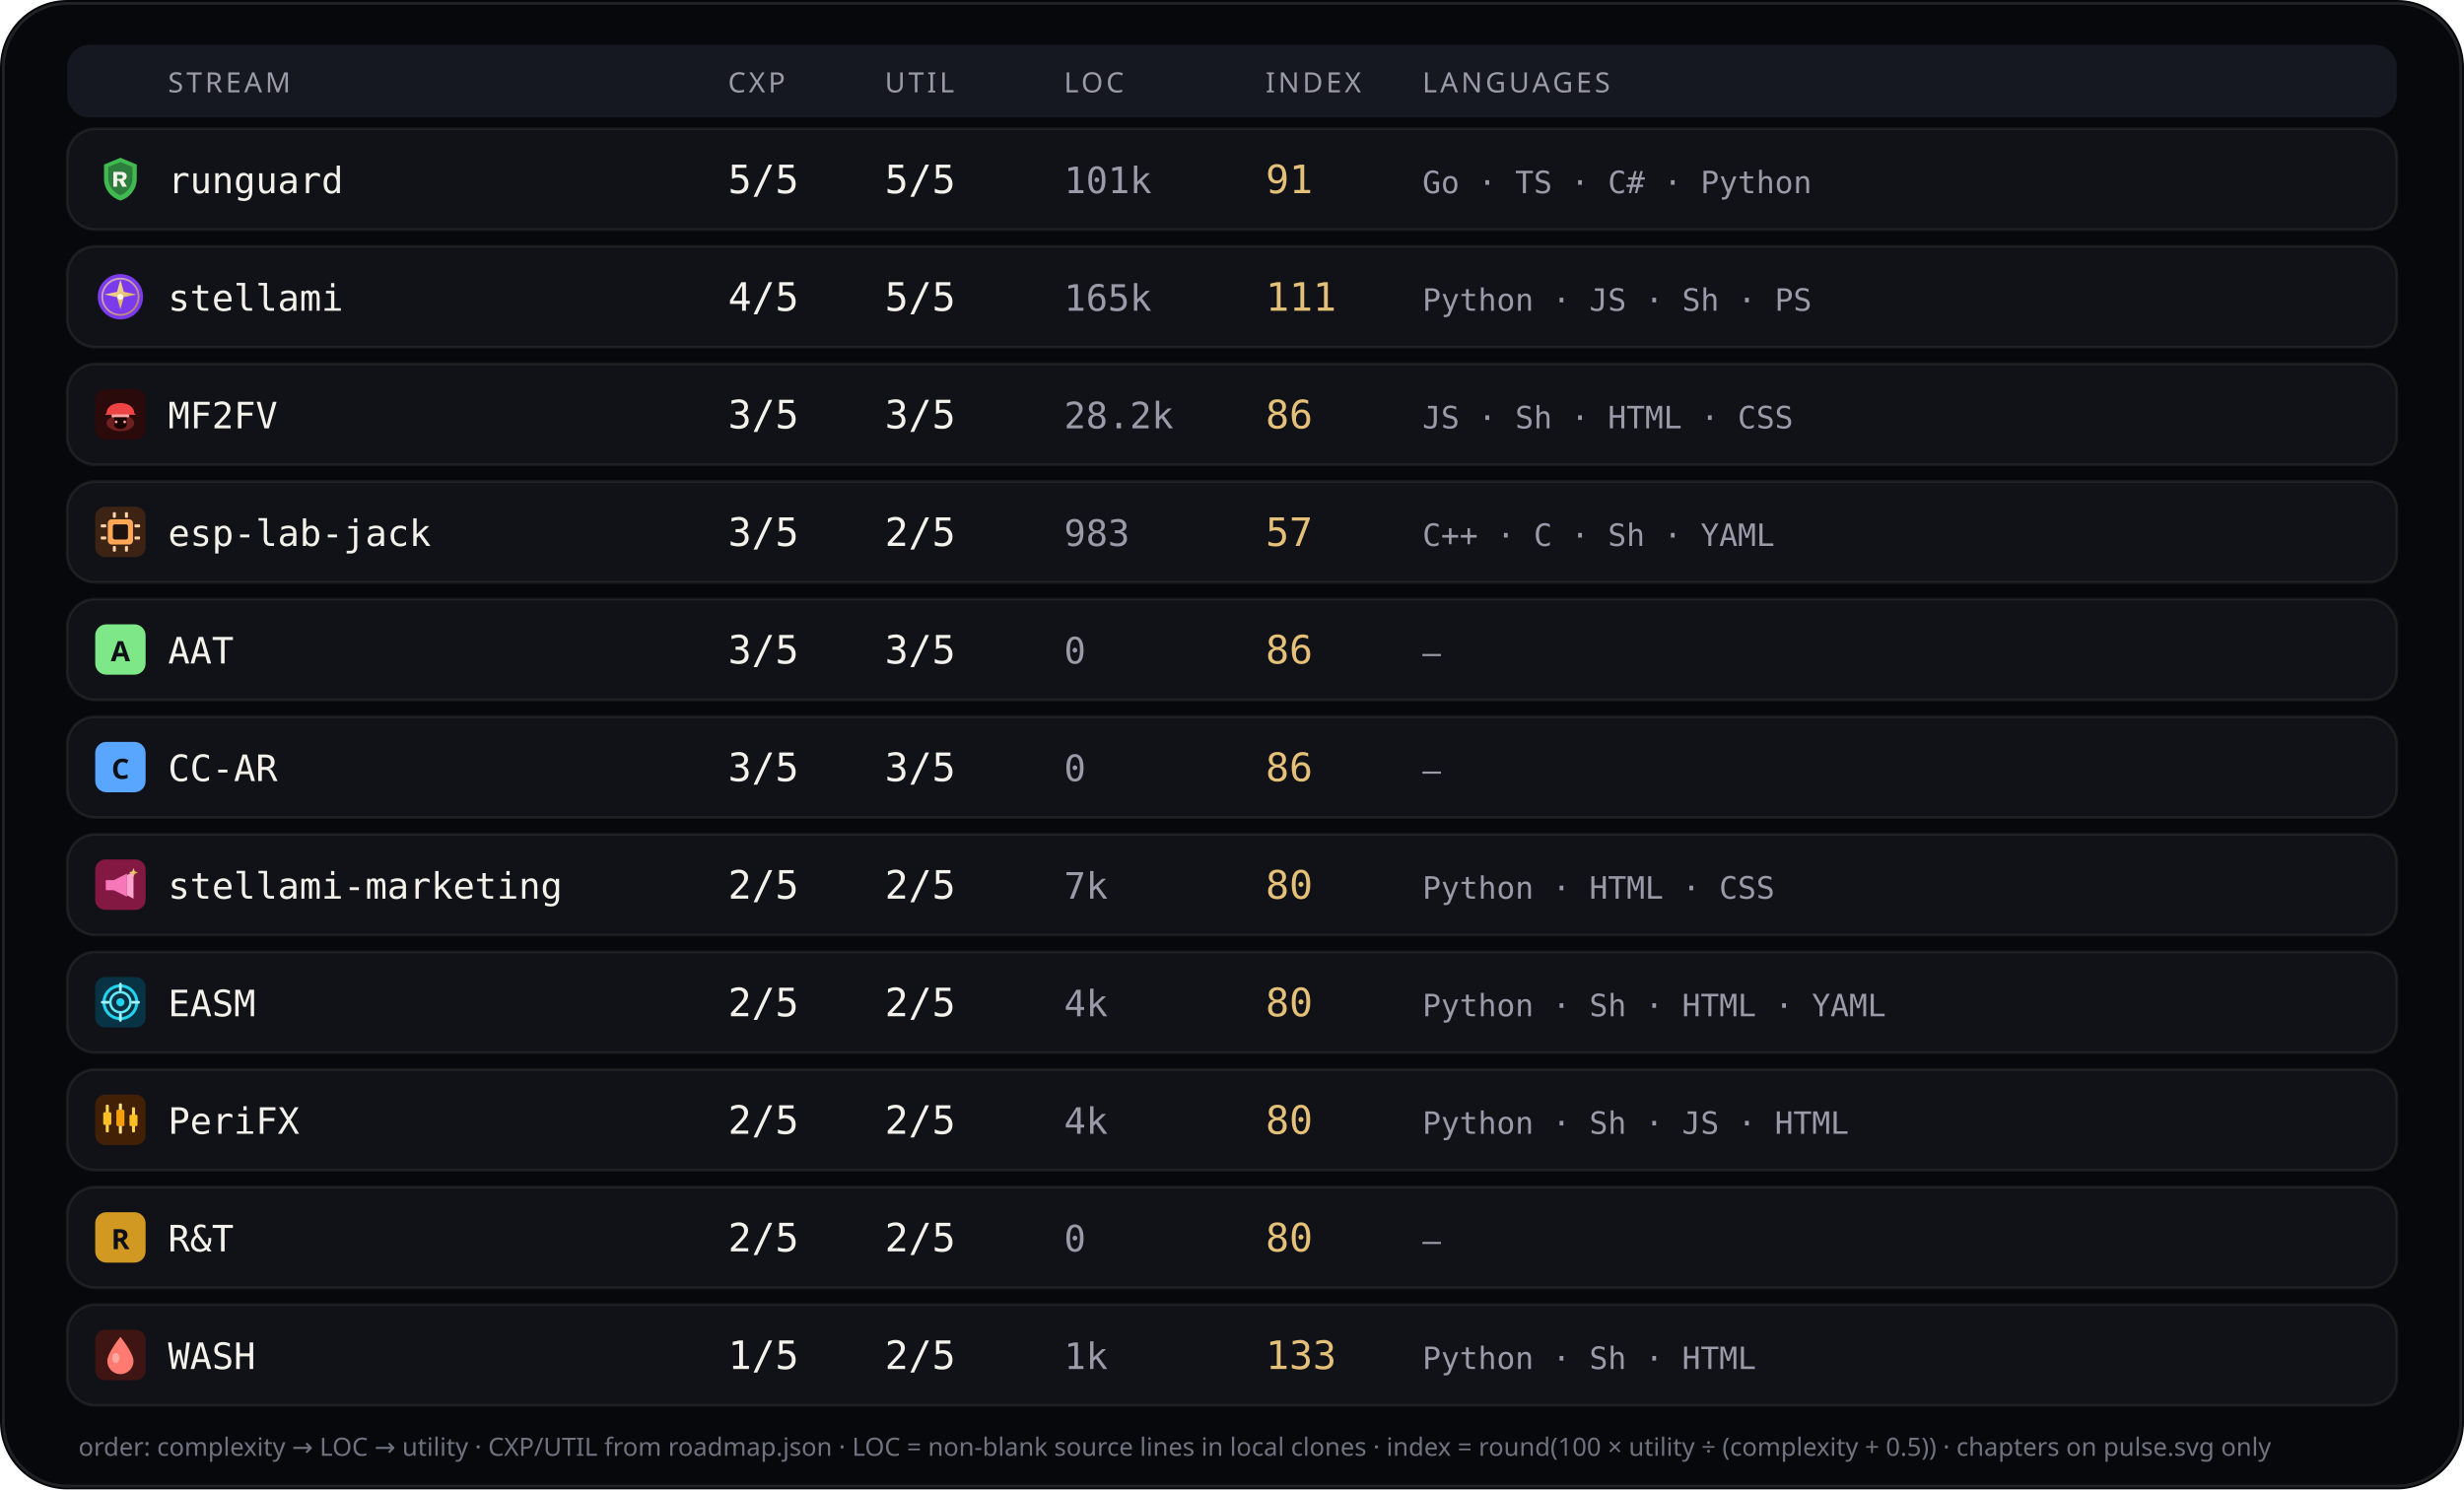
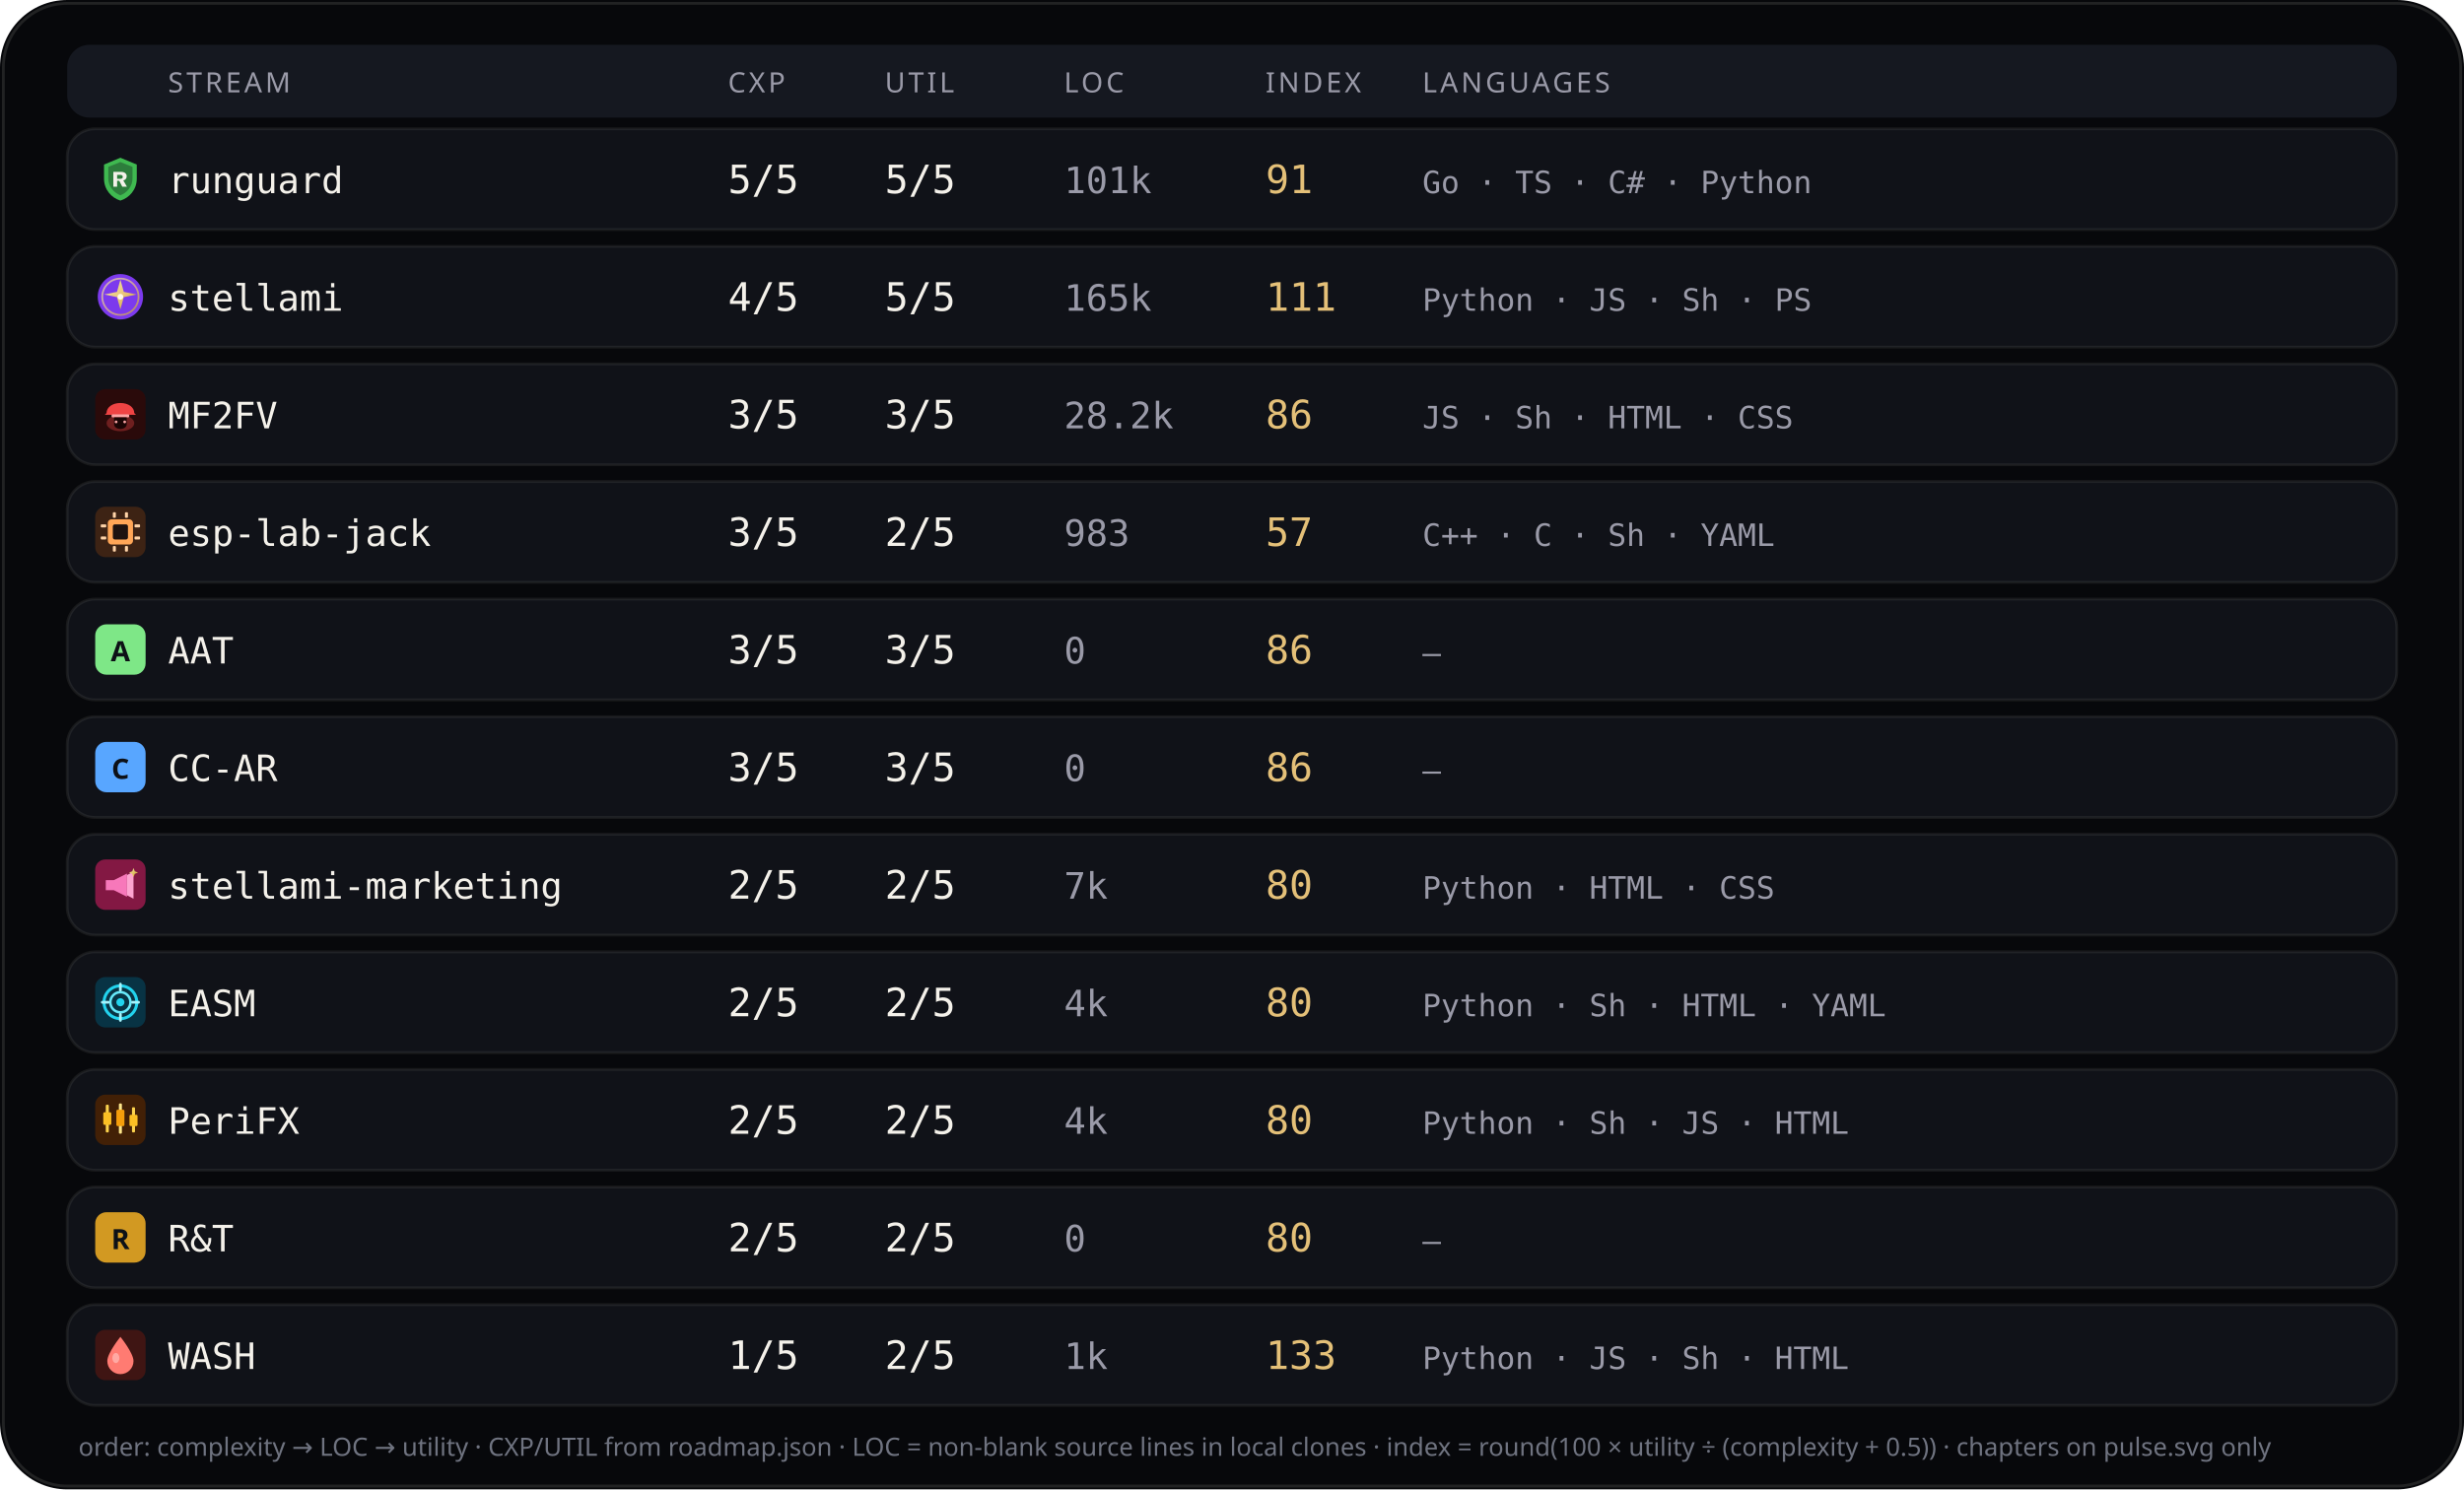
<svg xmlns="http://www.w3.org/2000/svg" viewBox="0 0 880 532" width="880" height="532" role="img" aria-label="Stream complexity utility languages">
  <rect width="880" height="532" rx="24" fill="#07080b" />
  <rect x="1.2" y="1.2" width="877.6" height="529.6" rx="22.8" fill="none" stroke="rgba(232,228,214,0.12)" />
  <rect x="24" y="16" width="832" height="26" rx="8" fill="#151820" />
  <text x="60" y="33" fill="#9a9aa8" font-size="10" font-family="ui-sans-serif, system-ui, sans-serif" letter-spacing="1.1">STREAM</text>
  <text x="260" y="33" fill="#9a9aa8" font-size="10" font-family="ui-sans-serif, system-ui, sans-serif" letter-spacing="1.1">CXP</text>
  <text x="316" y="33" fill="#9a9aa8" font-size="10" font-family="ui-sans-serif, system-ui, sans-serif" letter-spacing="1.1">UTIL</text>
  <text x="380" y="33" fill="#9a9aa8" font-size="10" font-family="ui-sans-serif, system-ui, sans-serif" letter-spacing="1.1">LOC</text>
  <text x="452" y="33" fill="#9a9aa8" font-size="10" font-family="ui-sans-serif, system-ui, sans-serif" letter-spacing="1.1">INDEX</text>
  <text x="508" y="33" fill="#9a9aa8" font-size="10" font-family="ui-sans-serif, system-ui, sans-serif" letter-spacing="1.1">LANGUAGES</text>
  <rect x="24" y="46" width="832" height="36" rx="10" fill="#101218" stroke="rgba(232,228,214,0.08)" />
  <g id="stream_logo_runguard" class="stream_logo" data-stream="runguard" transform="translate(34.0,55.0) scale(0.9)" opacity="1.0">
    <path fill="#3fb950" d="M10 1.5 L16.5 4.2 V9.8 C16.5 14.1 13.6 17.4 10 18.5 C6.4 17.4 3.5 14.1 3.5 9.8 V4.2 Z" />
    <path fill="#0d1117" fill-opacity=".35" d="M10 3.2 L14.8 5.1 V9.7 C14.8 12.9 12.6 15.4 10 16.4 C7.4 15.4 5.2 12.9 5.2 9.7 V5.1 Z" />
    <path fill="#f4f1ea" d="M7.2 7.1h3.1c1.35 0 2.2.7 2.2 1.75 0 .85-.5 1.45-1.35 1.65L12.6 13h-1.85l-1.2-2.35H8.7V13H7.2V7.1zm1.5 1.2v1.55h1.35c.55 0 .9-.28.9-.75s-.35-.8-.9-.8H8.7z" />
  </g>
  <use class="stream_logo" data-stream="runguard" href="#stream_logo_runguard" x="34.0" y="55.0" width="18" height="18" opacity="0" />
  <text x="60" y="69" fill="#f4f1ea" font-size="13" font-family="ui-monospace, SFMono-Regular, monospace">runguard</text>
  <text x="260" y="69" fill="#f4f1ea" font-size="14" font-family="ui-monospace, SFMono-Regular, monospace">5/5</text>
  <text x="316" y="69" fill="#f4f1ea" font-size="14" font-family="ui-monospace, SFMono-Regular, monospace">5/5</text>
  <text x="380" y="69" fill="#9a9aa8" font-size="13" font-family="ui-monospace, SFMono-Regular, monospace">101k</text>
  <text x="452" y="69" fill="#e4c078" font-size="14" font-family="ui-monospace, SFMono-Regular, monospace">91</text>
  <text x="508" y="69" fill="#9a9aa8" font-size="11" font-family="ui-monospace, SFMono-Regular, monospace">Go · TS · C# · Python</text>
  <rect x="24" y="88" width="832" height="36" rx="10" fill="#101218" stroke="rgba(232,228,214,0.08)" />
  <g id="stream_logo_stellami" class="stream_logo" data-stream="stellami" transform="translate(34.0,97.0) scale(0.9)" opacity="1.0">
    <defs>
      <linearGradient id="stream_logo_stellami-stellami-gold" x1="0%" y1="0%" x2="100%" y2="100%">
        <stop offset="0%" stop-color="#f5e6a8" />
        <stop offset="55%" stop-color="#e8c57a" />
        <stop offset="100%" stop-color="#c9a227" />
      </linearGradient>
    </defs>
    <circle cx="10" cy="10" r="9" fill="#7c3aed" />
    <circle cx="10" cy="10" r="7.2" fill="none" stroke="url(#stream_logo_stellami-stellami-gold)" stroke-width="0.7" opacity=".7" />
    <path fill="url(#stream_logo_stellami-stellami-gold)" d="M10 3.2 L11.35 8.05 L16.4 9.1 L11.35 10.15 L10 15 L8.65 10.15 L3.6 9.1 L8.65 8.05 Z" />
    <circle cx="10" cy="10" r="1.15" fill="#fff8e8" />
  </g>
  <use class="stream_logo" data-stream="stellami" href="#stream_logo_stellami" x="34.0" y="97.0" width="18" height="18" opacity="0" />
  <text x="60" y="111" fill="#f4f1ea" font-size="13" font-family="ui-monospace, SFMono-Regular, monospace">stellami</text>
  <text x="260" y="111" fill="#f4f1ea" font-size="14" font-family="ui-monospace, SFMono-Regular, monospace">4/5</text>
  <text x="316" y="111" fill="#f4f1ea" font-size="14" font-family="ui-monospace, SFMono-Regular, monospace">5/5</text>
  <text x="380" y="111" fill="#9a9aa8" font-size="13" font-family="ui-monospace, SFMono-Regular, monospace">165k</text>
  <text x="452" y="111" fill="#e4c078" font-size="14" font-family="ui-monospace, SFMono-Regular, monospace">111</text>
  <text x="508" y="111" fill="#9a9aa8" font-size="11" font-family="ui-monospace, SFMono-Regular, monospace">Python · JS · Sh · PS</text>
  <rect x="24" y="130" width="832" height="36" rx="10" fill="#101218" stroke="rgba(232,228,214,0.08)" />
  <g id="stream_logo_mf2fv" class="stream_logo" data-stream="mf2fv" transform="translate(34.0,139.0) scale(0.9)" opacity="1.0">
    <rect width="20" height="20" rx="4" fill="#2a0a0a" />
    <ellipse cx="10" cy="13.5" rx="5.5" ry="3.2" fill="#ef4444" opacity=".35" />
    <path fill="#ef4444" d="M4.5 9.5 C4.5 7.2 6.8 5.5 10 5.5 S15.5 7.2 15.5 9.5 L16.2 10.2 H3.8 Z" />
    <rect x="6.5" y="10" width="7" height="1.2" rx="0.4" fill="#fca5a5" />
    <path fill="#1a0505" d="M7.5 11.2 h5 v2.8 c0 1-1.1 1.8-2.5 1.8 s-2.5-.8-2.5-1.8 v-2.8z" />
    <circle cx="8.3" cy="13" r="0.55" fill="#fca5a5" />
    <circle cx="11.7" cy="13" r="0.55" fill="#fca5a5" />
  </g>
  <use class="stream_logo" data-stream="mf2fv" href="#stream_logo_mf2fv" x="34.0" y="139.0" width="18" height="18" opacity="0" />
  <text x="60" y="153" fill="#f4f1ea" font-size="13" font-family="ui-monospace, SFMono-Regular, monospace">MF2FV</text>
  <text x="260" y="153" fill="#f4f1ea" font-size="14" font-family="ui-monospace, SFMono-Regular, monospace">3/5</text>
  <text x="316" y="153" fill="#f4f1ea" font-size="14" font-family="ui-monospace, SFMono-Regular, monospace">3/5</text>
  <text x="380" y="153" fill="#9a9aa8" font-size="13" font-family="ui-monospace, SFMono-Regular, monospace">28.2k</text>
  <text x="452" y="153" fill="#e4c078" font-size="14" font-family="ui-monospace, SFMono-Regular, monospace">86</text>
  <text x="508" y="153" fill="#9a9aa8" font-size="11" font-family="ui-monospace, SFMono-Regular, monospace">JS · Sh · HTML · CSS</text>
  <rect x="24" y="172" width="832" height="36" rx="10" fill="#101218" stroke="rgba(232,228,214,0.08)" />
  <g id="stream_logo_esp-lab-jack" class="stream_logo" data-stream="esp-lab-jack" transform="translate(34.0,181.0) scale(0.9)" opacity="1.0">
    <rect width="20" height="20" rx="4" fill="#3d2314" />
    <rect x="5" y="5" width="10" height="10" rx="1.5" fill="#ffa657" />
    <rect x="7" y="7" width="6" height="6" rx="0.8" fill="#1c1210" />
    <rect x="2.2" y="7" width="2.2" height="1.2" rx="0.3" fill="#ffd4a8" />
    <rect x="2.2" y="11.8" width="2.2" height="1.2" rx="0.3" fill="#ffd4a8" />
    <rect x="15.6" y="7" width="2.2" height="1.2" rx="0.3" fill="#ffd4a8" />
    <rect x="15.6" y="11.8" width="2.2" height="1.2" rx="0.3" fill="#ffd4a8" />
    <rect x="7" y="2.2" width="1.2" height="2.2" rx="0.3" fill="#ffd4a8" />
    <rect x="11.8" y="2.2" width="1.2" height="2.2" rx="0.3" fill="#ffd4a8" />
    <rect x="7" y="15.6" width="1.2" height="2.2" rx="0.3" fill="#ffd4a8" />
    <rect x="11.8" y="15.6" width="1.2" height="2.2" rx="0.3" fill="#ffd4a8" />
  </g>
  <use class="stream_logo" data-stream="esp-lab-jack" href="#stream_logo_esp-lab-jack" x="34.0" y="181.0" width="18" height="18" opacity="0" />
  <text x="60" y="195" fill="#f4f1ea" font-size="13" font-family="ui-monospace, SFMono-Regular, monospace">esp-lab-jack</text>
  <text x="260" y="195" fill="#f4f1ea" font-size="14" font-family="ui-monospace, SFMono-Regular, monospace">3/5</text>
  <text x="316" y="195" fill="#f4f1ea" font-size="14" font-family="ui-monospace, SFMono-Regular, monospace">2/5</text>
  <text x="380" y="195" fill="#9a9aa8" font-size="13" font-family="ui-monospace, SFMono-Regular, monospace">983</text>
  <text x="452" y="195" fill="#e4c078" font-size="14" font-family="ui-monospace, SFMono-Regular, monospace">57</text>
  <text x="508" y="195" fill="#9a9aa8" font-size="11" font-family="ui-monospace, SFMono-Regular, monospace">C++ · C · Sh · YAML</text>
  <rect x="24" y="214" width="832" height="36" rx="10" fill="#101218" stroke="rgba(232,228,214,0.08)" />
  <g id="stream_logo_aat" class="stream_logo" data-stream="aat" opacity="1.0">
    <rect x="34.0" y="223.0" width="18" height="18" rx="4" fill="#7ee787" />
    <text x="43.0" y="236.2" text-anchor="middle" fill="#0d1117" font-size="10" font-family="ui-sans-serif, system-ui, sans-serif" font-weight="700">A</text>
  </g>
  <text x="60" y="237" fill="#f4f1ea" font-size="13" font-family="ui-monospace, SFMono-Regular, monospace">AAT</text>
  <text x="260" y="237" fill="#f4f1ea" font-size="14" font-family="ui-monospace, SFMono-Regular, monospace">3/5</text>
  <text x="316" y="237" fill="#f4f1ea" font-size="14" font-family="ui-monospace, SFMono-Regular, monospace">3/5</text>
  <text x="380" y="237" fill="#9a9aa8" font-size="13" font-family="ui-monospace, SFMono-Regular, monospace">0</text>
  <text x="452" y="237" fill="#e4c078" font-size="14" font-family="ui-monospace, SFMono-Regular, monospace">86</text>
  <text x="508" y="237" fill="#9a9aa8" font-size="11" font-family="ui-monospace, SFMono-Regular, monospace">—</text>
  <rect x="24" y="256" width="832" height="36" rx="10" fill="#101218" stroke="rgba(232,228,214,0.08)" />
  <g id="stream_logo_cc-ar" class="stream_logo" data-stream="cc-ar" opacity="1.0">
    <rect x="34.0" y="265.0" width="18" height="18" rx="4" fill="#58a6ff" />
    <text x="43.0" y="278.2" text-anchor="middle" fill="#0d1117" font-size="10" font-family="ui-sans-serif, system-ui, sans-serif" font-weight="700">C</text>
  </g>
  <text x="60" y="279" fill="#f4f1ea" font-size="13" font-family="ui-monospace, SFMono-Regular, monospace">CC-AR</text>
  <text x="260" y="279" fill="#f4f1ea" font-size="14" font-family="ui-monospace, SFMono-Regular, monospace">3/5</text>
  <text x="316" y="279" fill="#f4f1ea" font-size="14" font-family="ui-monospace, SFMono-Regular, monospace">3/5</text>
  <text x="380" y="279" fill="#9a9aa8" font-size="13" font-family="ui-monospace, SFMono-Regular, monospace">0</text>
  <text x="452" y="279" fill="#e4c078" font-size="14" font-family="ui-monospace, SFMono-Regular, monospace">86</text>
  <text x="508" y="279" fill="#9a9aa8" font-size="11" font-family="ui-monospace, SFMono-Regular, monospace">—</text>
  <rect x="24" y="298" width="832" height="36" rx="10" fill="#101218" stroke="rgba(232,228,214,0.08)" />
  <g id="stream_logo_stellami-marketing" class="stream_logo" data-stream="stellami-marketing" transform="translate(34.0,307.0) scale(0.9)" opacity="1.0">
    <defs>
      <linearGradient id="stream_logo_stellami-marketing-smkt-gold" x1="0%" y1="0%" x2="100%" y2="100%">
        <stop offset="0%" stop-color="#f5e6a8" />
        <stop offset="100%" stop-color="#c9a227" />
      </linearGradient>
    </defs>
    <rect width="20" height="20" rx="4" fill="#831843" />
    <path fill="#f778ba" d="M4.2 8.2h3.2l5.2-2.6v9.2l-5.2-2.6H4.2z" />
    <path fill="#fda4d0" d="M12.6 6.2l2.6-1.4v10.8l-2.6-1.4z" />
    <path fill="url(#stream_logo_stellami-marketing-smkt-gold)" d="M15.2 3.4 L15.7 4.7 L17 5.2 L15.7 5.7 L15.2 7 L14.7 5.7 L13.4 5.2 L14.7 4.7 Z" />
  </g>
  <use class="stream_logo" data-stream="stellami-marketing" href="#stream_logo_stellami-marketing" x="34.0" y="307.0" width="18" height="18" opacity="0" />
  <text x="60" y="321" fill="#f4f1ea" font-size="13" font-family="ui-monospace, SFMono-Regular, monospace">stellami-marketing</text>
  <text x="260" y="321" fill="#f4f1ea" font-size="14" font-family="ui-monospace, SFMono-Regular, monospace">2/5</text>
  <text x="316" y="321" fill="#f4f1ea" font-size="14" font-family="ui-monospace, SFMono-Regular, monospace">2/5</text>
  <text x="380" y="321" fill="#9a9aa8" font-size="13" font-family="ui-monospace, SFMono-Regular, monospace">7k</text>
  <text x="452" y="321" fill="#e4c078" font-size="14" font-family="ui-monospace, SFMono-Regular, monospace">80</text>
  <text x="508" y="321" fill="#9a9aa8" font-size="11" font-family="ui-monospace, SFMono-Regular, monospace">Python · HTML · CSS</text>
  <rect x="24" y="340" width="832" height="36" rx="10" fill="#101218" stroke="rgba(232,228,214,0.08)" />
  <g id="stream_logo_easm" class="stream_logo" data-stream="easm" transform="translate(34.0,349.0) scale(0.9)" opacity="1.0">
    <rect width="20" height="20" rx="4" fill="#083344" />
    <circle cx="10" cy="10" r="6.5" fill="none" stroke="#22d3ee" stroke-width="1.2" />
    <circle cx="10" cy="10" r="4" fill="none" stroke="#67e8f9" stroke-width="1" />
    <circle cx="10" cy="10" r="1.6" fill="#22d3ee" />
    <path d="M10 2.8 V5.2 M10 14.8 V17.2 M2.8 10 H5.2 M14.8 10 H17.2" stroke="#a5f3fc" stroke-width="1.1" stroke-linecap="round" />
  </g>
  <use class="stream_logo" data-stream="easm" href="#stream_logo_easm" x="34.0" y="349.0" width="18" height="18" opacity="0" />
  <text x="60" y="363" fill="#f4f1ea" font-size="13" font-family="ui-monospace, SFMono-Regular, monospace">EASM</text>
  <text x="260" y="363" fill="#f4f1ea" font-size="14" font-family="ui-monospace, SFMono-Regular, monospace">2/5</text>
  <text x="316" y="363" fill="#f4f1ea" font-size="14" font-family="ui-monospace, SFMono-Regular, monospace">2/5</text>
  <text x="380" y="363" fill="#9a9aa8" font-size="13" font-family="ui-monospace, SFMono-Regular, monospace">4k</text>
  <text x="452" y="363" fill="#e4c078" font-size="14" font-family="ui-monospace, SFMono-Regular, monospace">80</text>
  <text x="508" y="363" fill="#9a9aa8" font-size="11" font-family="ui-monospace, SFMono-Regular, monospace">Python · Sh · HTML · YAML</text>
  <rect x="24" y="382" width="832" height="36" rx="10" fill="#101218" stroke="rgba(232,228,214,0.08)" />
  <g id="stream_logo_peri" class="stream_logo" data-stream="peri" transform="translate(34.0,391.0) scale(0.9)" opacity="1.0">
    <rect width="20" height="20" rx="4" fill="#422006" />
    <rect x="4.2" y="4" width="1.2" height="11" rx="0.4" fill="#fcd34d" />
    <rect x="3.2" y="7" width="3.2" height="5" rx="0.5" fill="#fbbf24" />
    <rect x="9.4" y="3.5" width="1.2" height="12" rx="0.4" fill="#fde68a" />
    <rect x="8.4" y="6" width="3.2" height="6.5" rx="0.5" fill="#f59e0b" />
    <rect x="14.6" y="5" width="1.2" height="10" rx="0.4" fill="#fcd34d" />
    <rect x="13.6" y="8" width="3.2" height="4.5" rx="0.5" fill="#fbbf24" />
  </g>
  <use class="stream_logo" data-stream="peri" href="#stream_logo_peri" x="34.0" y="391.0" width="18" height="18" opacity="0" />
  <text x="60" y="405" fill="#f4f1ea" font-size="13" font-family="ui-monospace, SFMono-Regular, monospace">PeriFX</text>
  <text x="260" y="405" fill="#f4f1ea" font-size="14" font-family="ui-monospace, SFMono-Regular, monospace">2/5</text>
  <text x="316" y="405" fill="#f4f1ea" font-size="14" font-family="ui-monospace, SFMono-Regular, monospace">2/5</text>
  <text x="380" y="405" fill="#9a9aa8" font-size="13" font-family="ui-monospace, SFMono-Regular, monospace">4k</text>
  <text x="452" y="405" fill="#e4c078" font-size="14" font-family="ui-monospace, SFMono-Regular, monospace">80</text>
  <text x="508" y="405" fill="#9a9aa8" font-size="11" font-family="ui-monospace, SFMono-Regular, monospace">Python · Sh · JS · HTML</text>
  <rect x="24" y="424" width="832" height="36" rx="10" fill="#101218" stroke="rgba(232,228,214,0.08)" />
  <g id="stream_logo_rt" class="stream_logo" data-stream="rt" opacity="1.0">
    <rect x="34.0" y="433.0" width="18" height="18" rx="4" fill="#d29922" />
    <text x="43.0" y="446.2" text-anchor="middle" fill="#0d1117" font-size="10" font-family="ui-sans-serif, system-ui, sans-serif" font-weight="700">R</text>
  </g>
  <text x="60" y="447" fill="#f4f1ea" font-size="13" font-family="ui-monospace, SFMono-Regular, monospace">R&amp;T</text>
  <text x="260" y="447" fill="#f4f1ea" font-size="14" font-family="ui-monospace, SFMono-Regular, monospace">2/5</text>
  <text x="316" y="447" fill="#f4f1ea" font-size="14" font-family="ui-monospace, SFMono-Regular, monospace">2/5</text>
  <text x="380" y="447" fill="#9a9aa8" font-size="13" font-family="ui-monospace, SFMono-Regular, monospace">0</text>
  <text x="452" y="447" fill="#e4c078" font-size="14" font-family="ui-monospace, SFMono-Regular, monospace">80</text>
  <text x="508" y="447" fill="#9a9aa8" font-size="11" font-family="ui-monospace, SFMono-Regular, monospace">—</text>
  <rect x="24" y="466" width="832" height="36" rx="10" fill="#101218" stroke="rgba(232,228,214,0.08)" />
  <g id="stream_logo_wash" class="stream_logo" data-stream="wash" transform="translate(34.0,475.0) scale(0.9)" opacity="1.0">
    <rect width="20" height="20" rx="4" fill="#3f1513" />
    <path fill="#ff7b72" d="M10 2.8 C10 2.8 15.2 9.2 15.2 12.4 A5.2 5.2 0 0 1 4.8 12.4 C4.8 9.2 10 2.8 10 2.8 Z" />
    <ellipse cx="8.2" cy="11.2" rx="1.4" ry="2" fill="#ffd0cc" opacity=".55" />
  </g>
  <use class="stream_logo" data-stream="wash" href="#stream_logo_wash" x="34.0" y="475.0" width="18" height="18" opacity="0" />
  <text x="60" y="489" fill="#f4f1ea" font-size="13" font-family="ui-monospace, SFMono-Regular, monospace">WASH</text>
  <text x="260" y="489" fill="#f4f1ea" font-size="14" font-family="ui-monospace, SFMono-Regular, monospace">1/5</text>
  <text x="316" y="489" fill="#f4f1ea" font-size="14" font-family="ui-monospace, SFMono-Regular, monospace">2/5</text>
  <text x="380" y="489" fill="#9a9aa8" font-size="13" font-family="ui-monospace, SFMono-Regular, monospace">1k</text>
  <text x="452" y="489" fill="#e4c078" font-size="14" font-family="ui-monospace, SFMono-Regular, monospace">133</text>
-   <text x="508" y="489" fill="#9a9aa8" font-size="11" font-family="ui-monospace, SFMono-Regular, monospace">Python · Sh · HTML</text>
+   <text x="508" y="489" fill="#9a9aa8" font-size="11" font-family="ui-monospace, SFMono-Regular, monospace">Python · JS · Sh · HTML</text>
  <text x="28" y="520" fill="#6f7380" font-size="9" font-family="ui-sans-serif, system-ui, sans-serif">order: complexity → LOC → utility · CXP/UTIL from roadmap.json · LOC = non-blank source lines in local clones · index = round(100 × utility ÷ (complexity + 0.5)) · chapters on pulse.svg only</text>
</svg>
